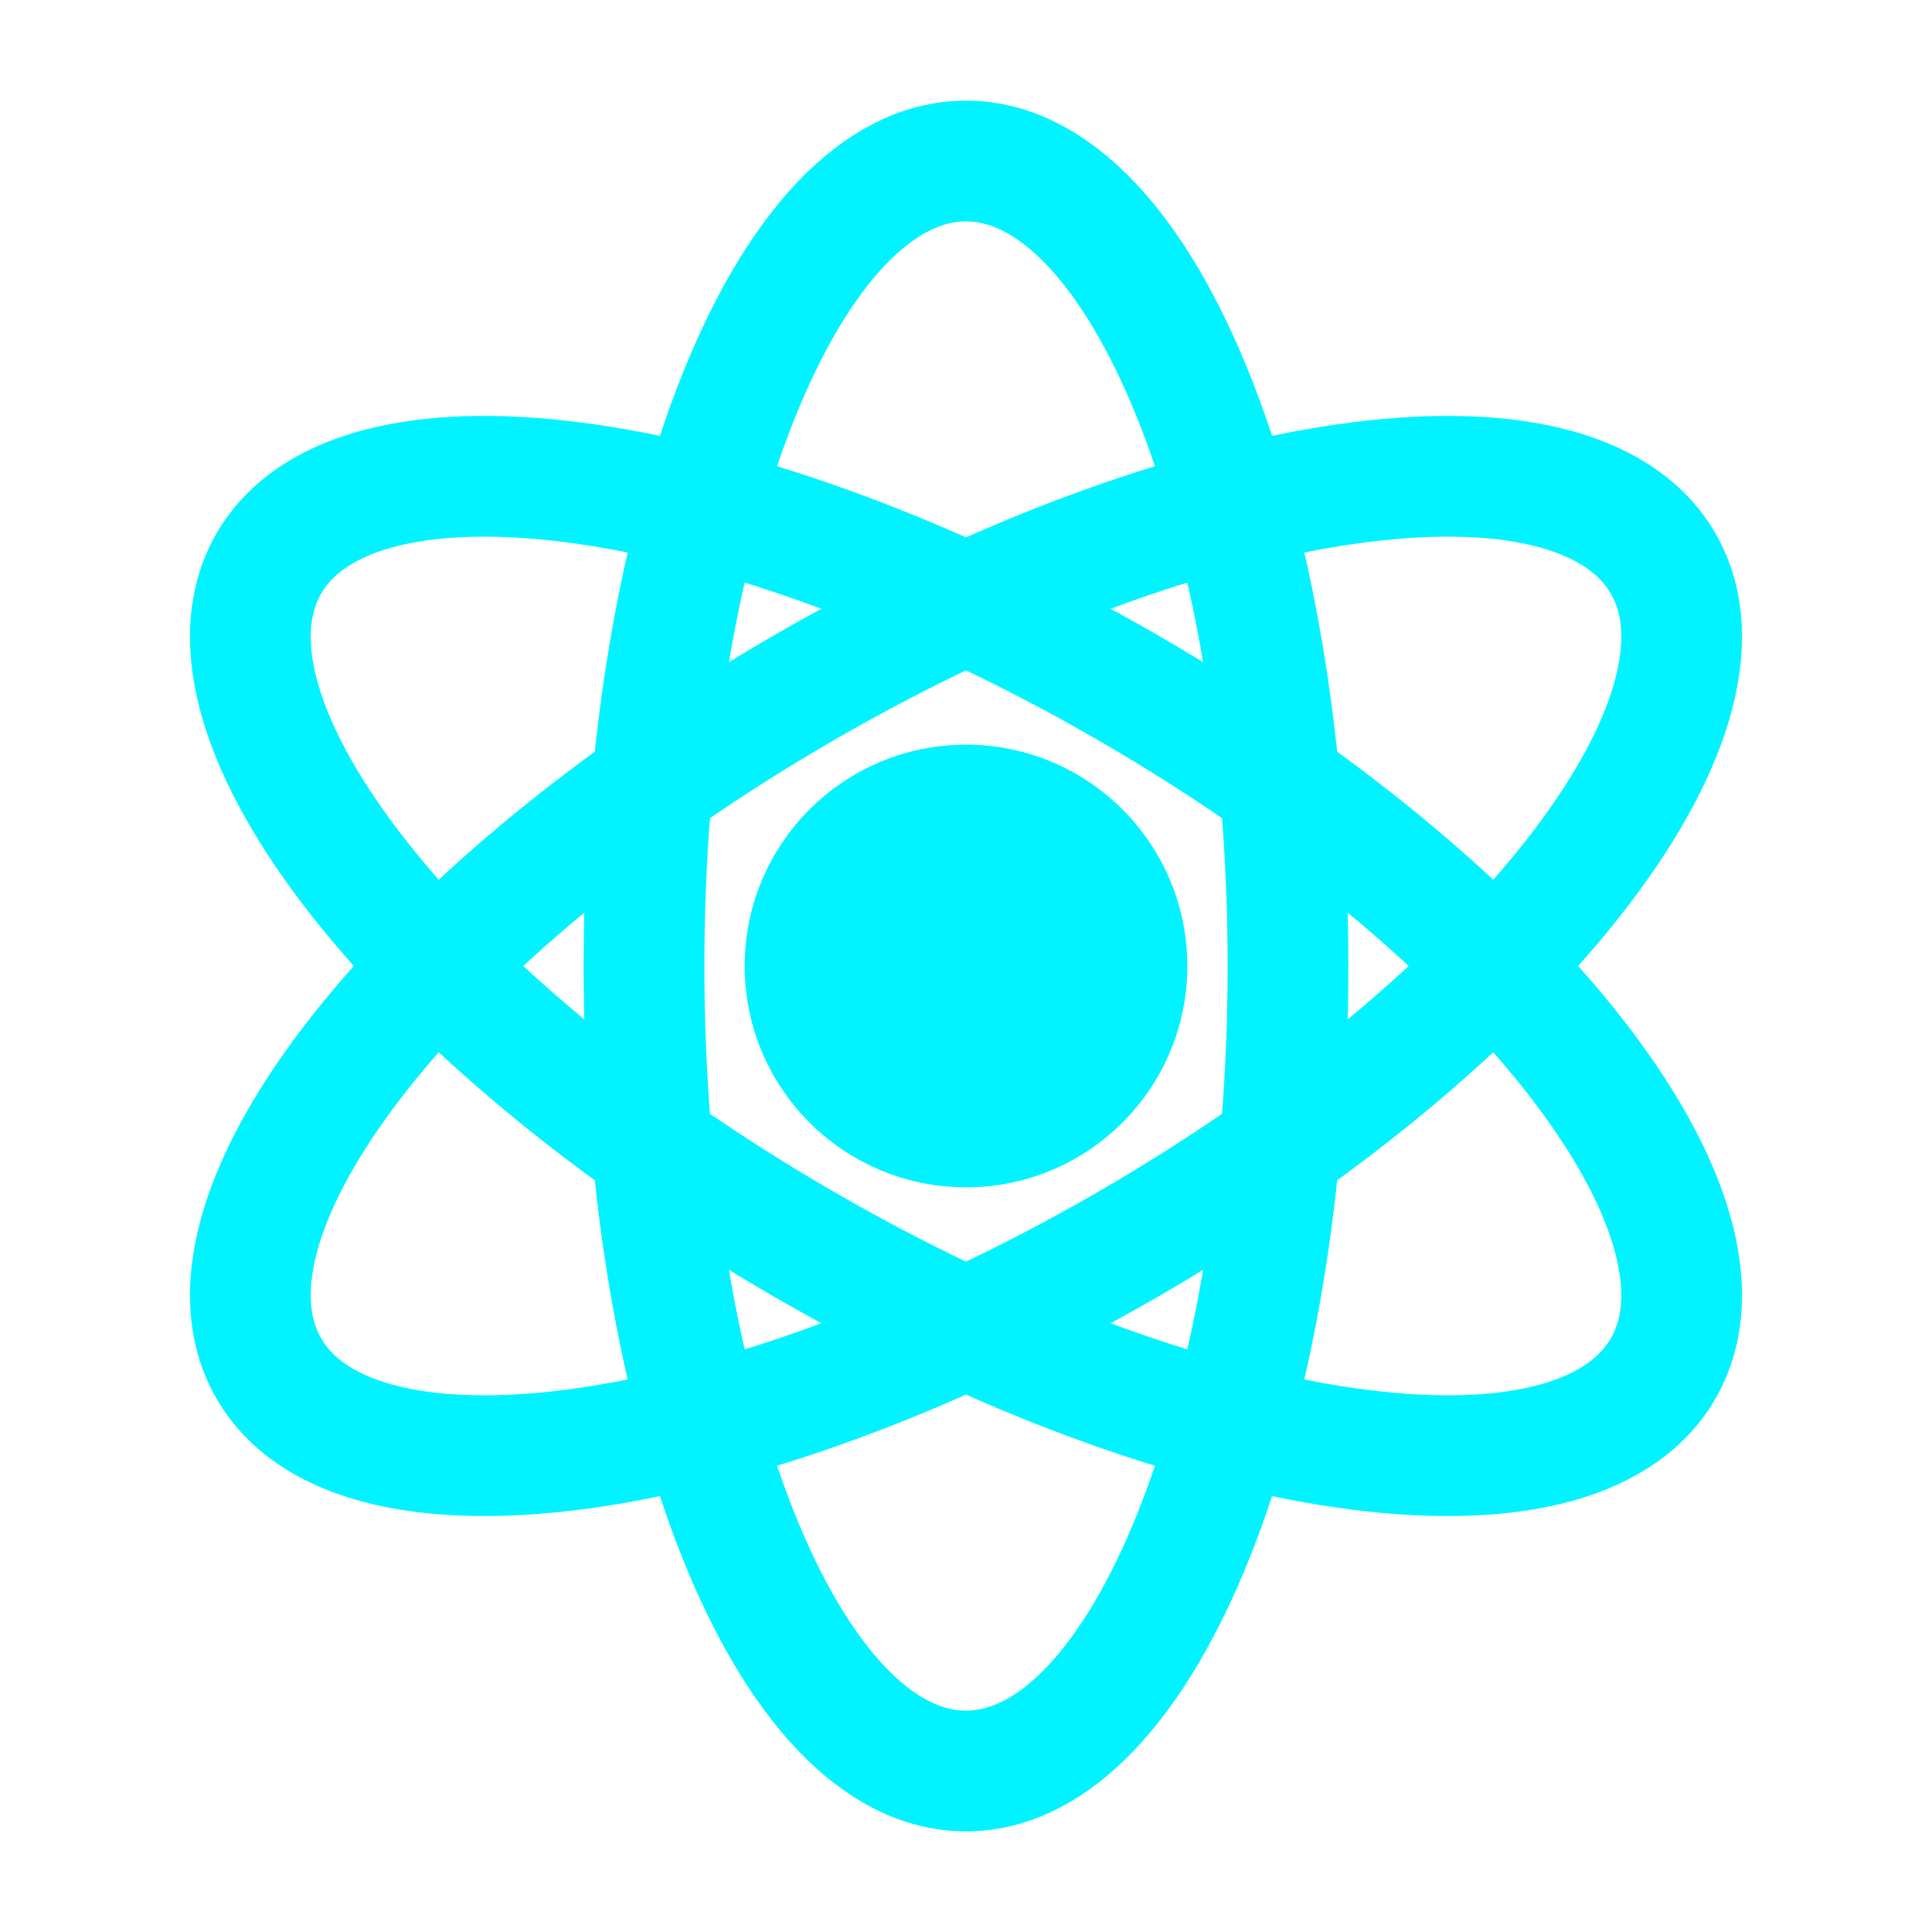
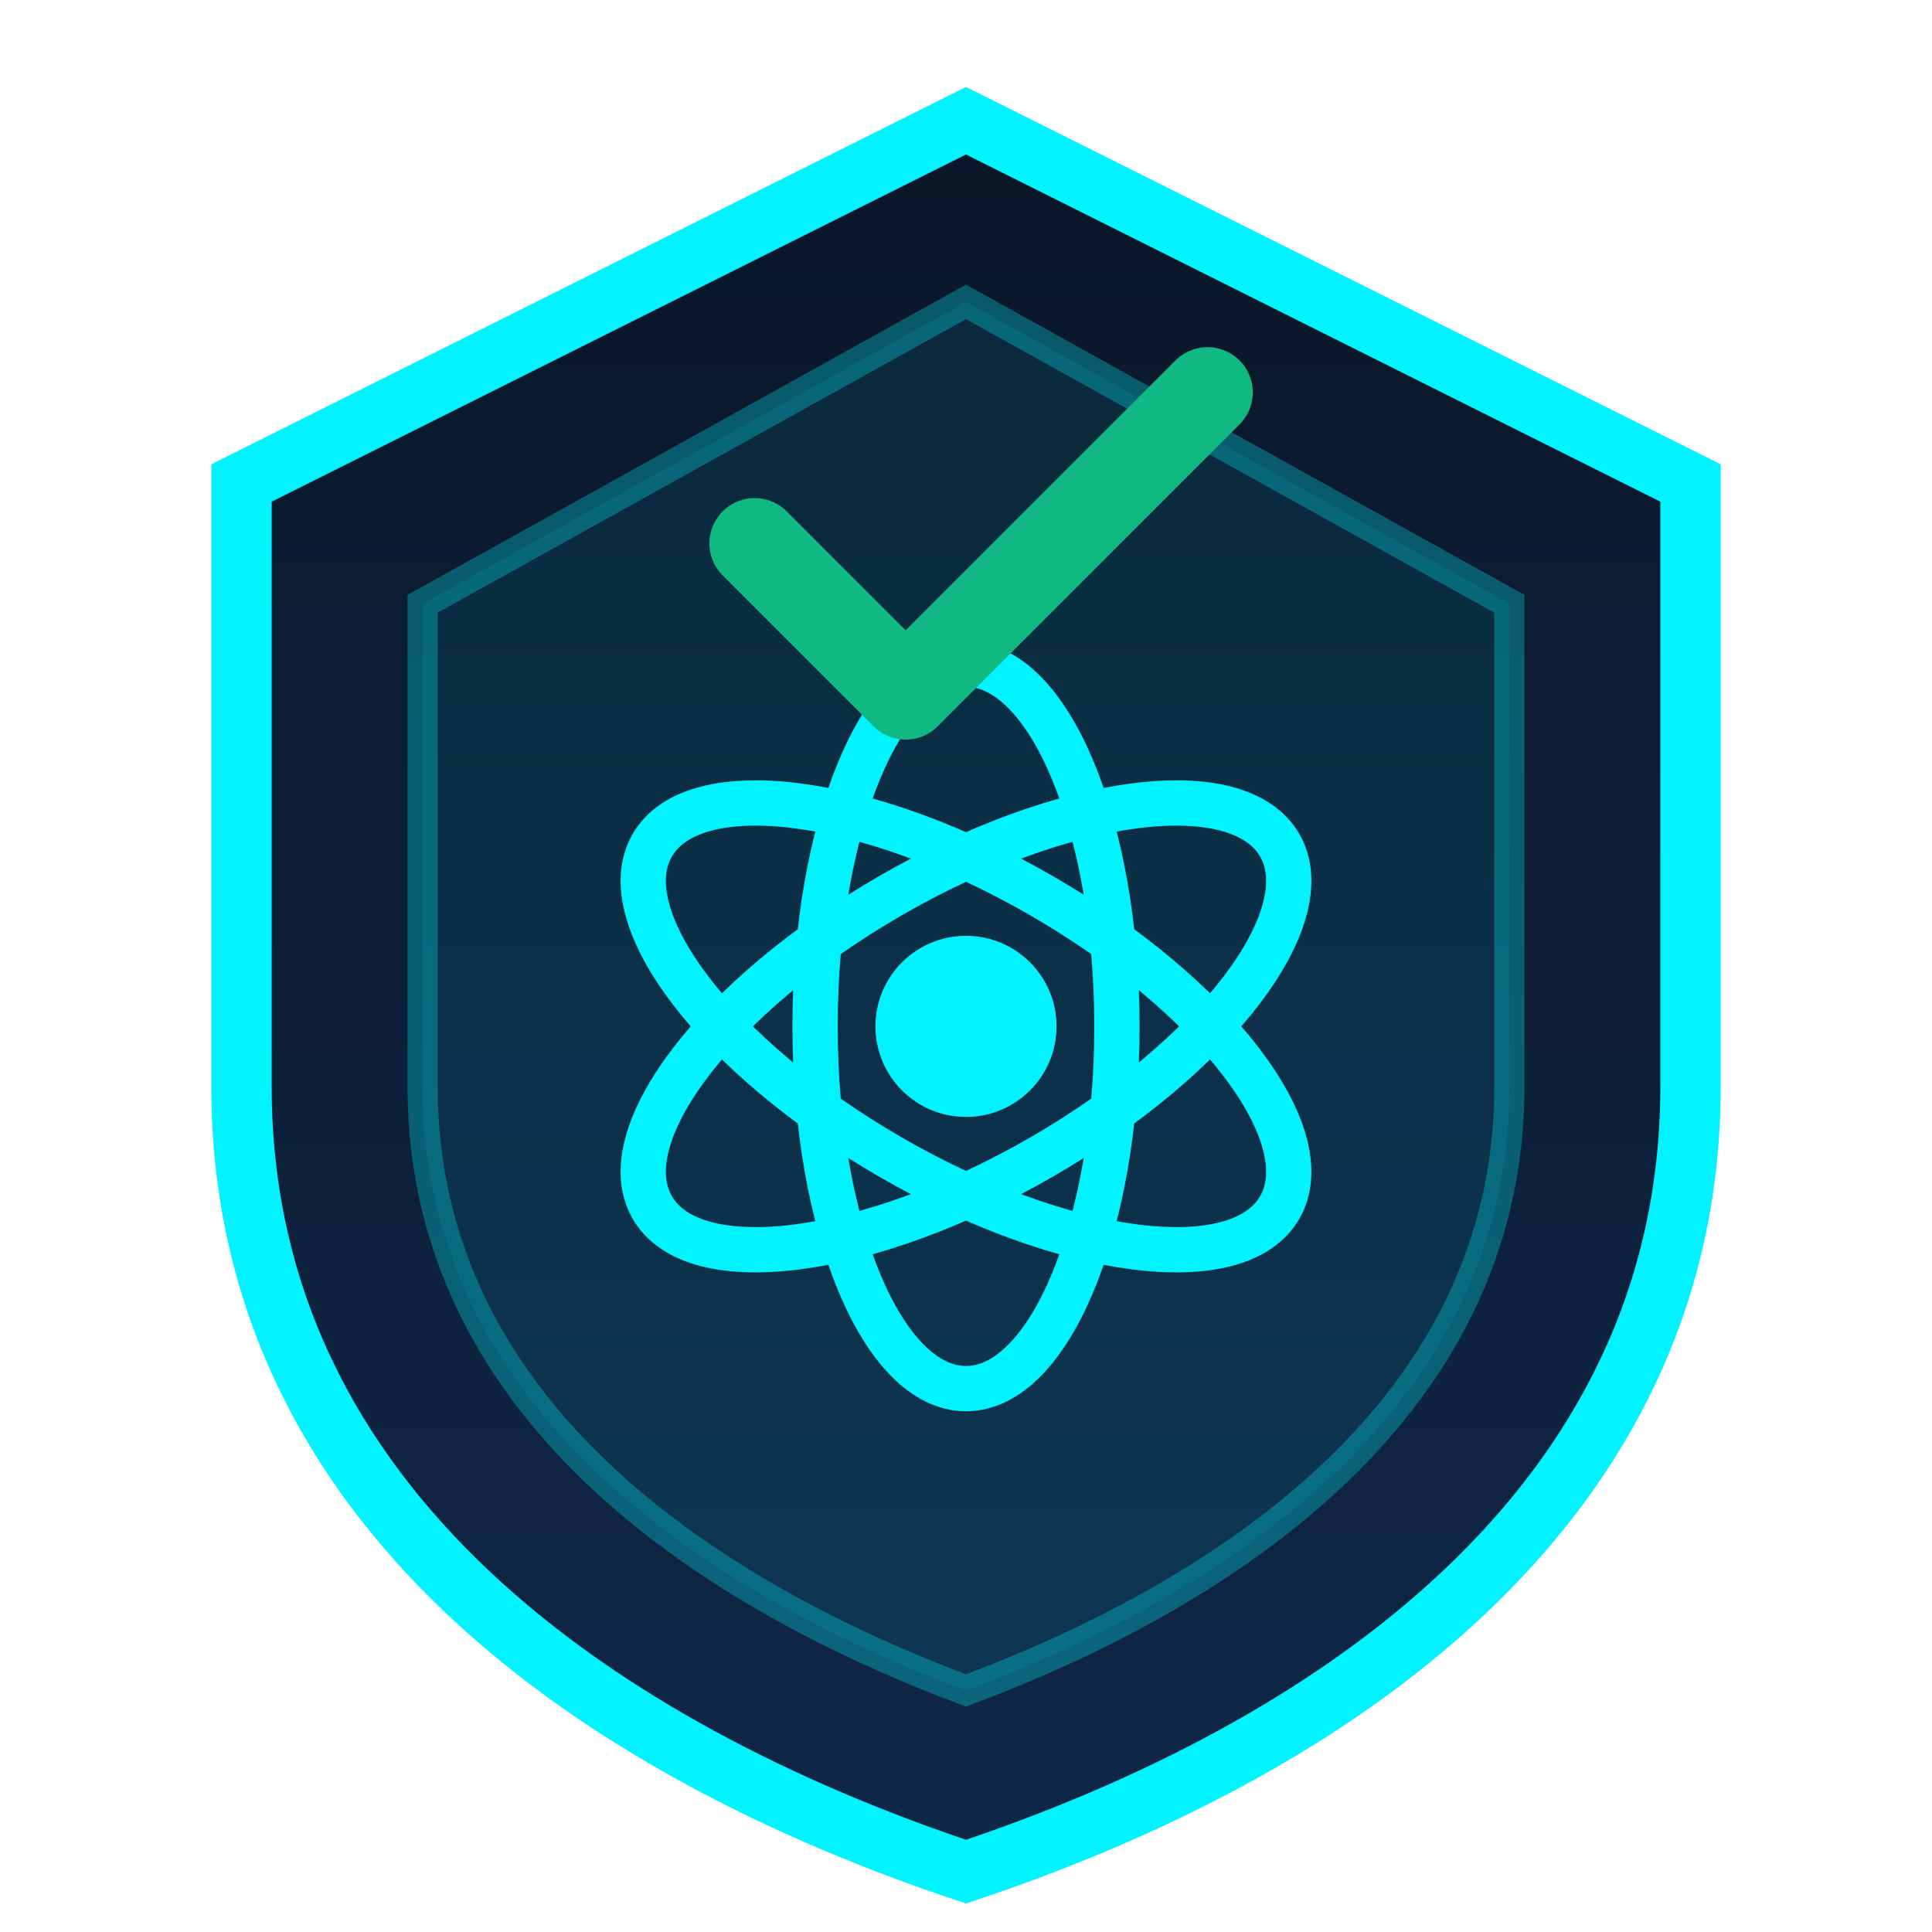
- <svg xmlns="http://www.w3.org/2000/svg" viewBox="0 0 24 24" fill="none" stroke="#00f3ff" stroke-width="1.5" stroke-linecap="round" stroke-linejoin="round">
-   <circle cx="12" cy="12" r="2" fill="#00f3ff" />
-   <ellipse cx="12" cy="12" rx="10" ry="4" transform="rotate(30 12 12)" />
-   <ellipse cx="12" cy="12" rx="10" ry="4" transform="rotate(90 12 12)" />
-   <ellipse cx="12" cy="12" rx="10" ry="4" transform="rotate(150 12 12)" />
+ <svg xmlns="http://www.w3.org/2000/svg" viewBox="0 0 64 64" fill="none">
+   <path d="M32 4 L56 16 V36 C56 50 44 58 32 62 C20 58 8 50 8 36 V16 Z" fill="url(#shieldGrad)" stroke="#00f3ff" stroke-width="2" />
+   <path d="M32 10 L50 20 V36 C50 47 40 53 32 56 C24 53 14 47 14 36 V20 Z" fill="rgba(0,243,255,0.08)" stroke="rgba(0,243,255,0.3)" stroke-width="1" />
+   <circle cx="32" cy="34" r="3" fill="#00f3ff" />
+   <ellipse cx="32" cy="34" rx="12" ry="5" stroke="#00f3ff" stroke-width="1.5" transform="rotate(30 32 34)" />
+   <ellipse cx="32" cy="34" rx="12" ry="5" stroke="#00f3ff" stroke-width="1.5" transform="rotate(90 32 34)" />
+   <ellipse cx="32" cy="34" rx="12" ry="5" stroke="#00f3ff" stroke-width="1.5" transform="rotate(150 32 34)" />
+   <path d="M25 18 L30 23 L40 13" stroke="#10b981" stroke-width="3" stroke-linecap="round" stroke-linejoin="round" />
+   <defs>
+     <linearGradient id="shieldGrad" x1="32" y1="4" x2="32" y2="62" gradientUnits="userSpaceOnUse">
+       <stop offset="0%" stop-color="#0a1628" />
+       <stop offset="100%" stop-color="#0f2847" />
+     </linearGradient>
+   </defs>
</svg>
